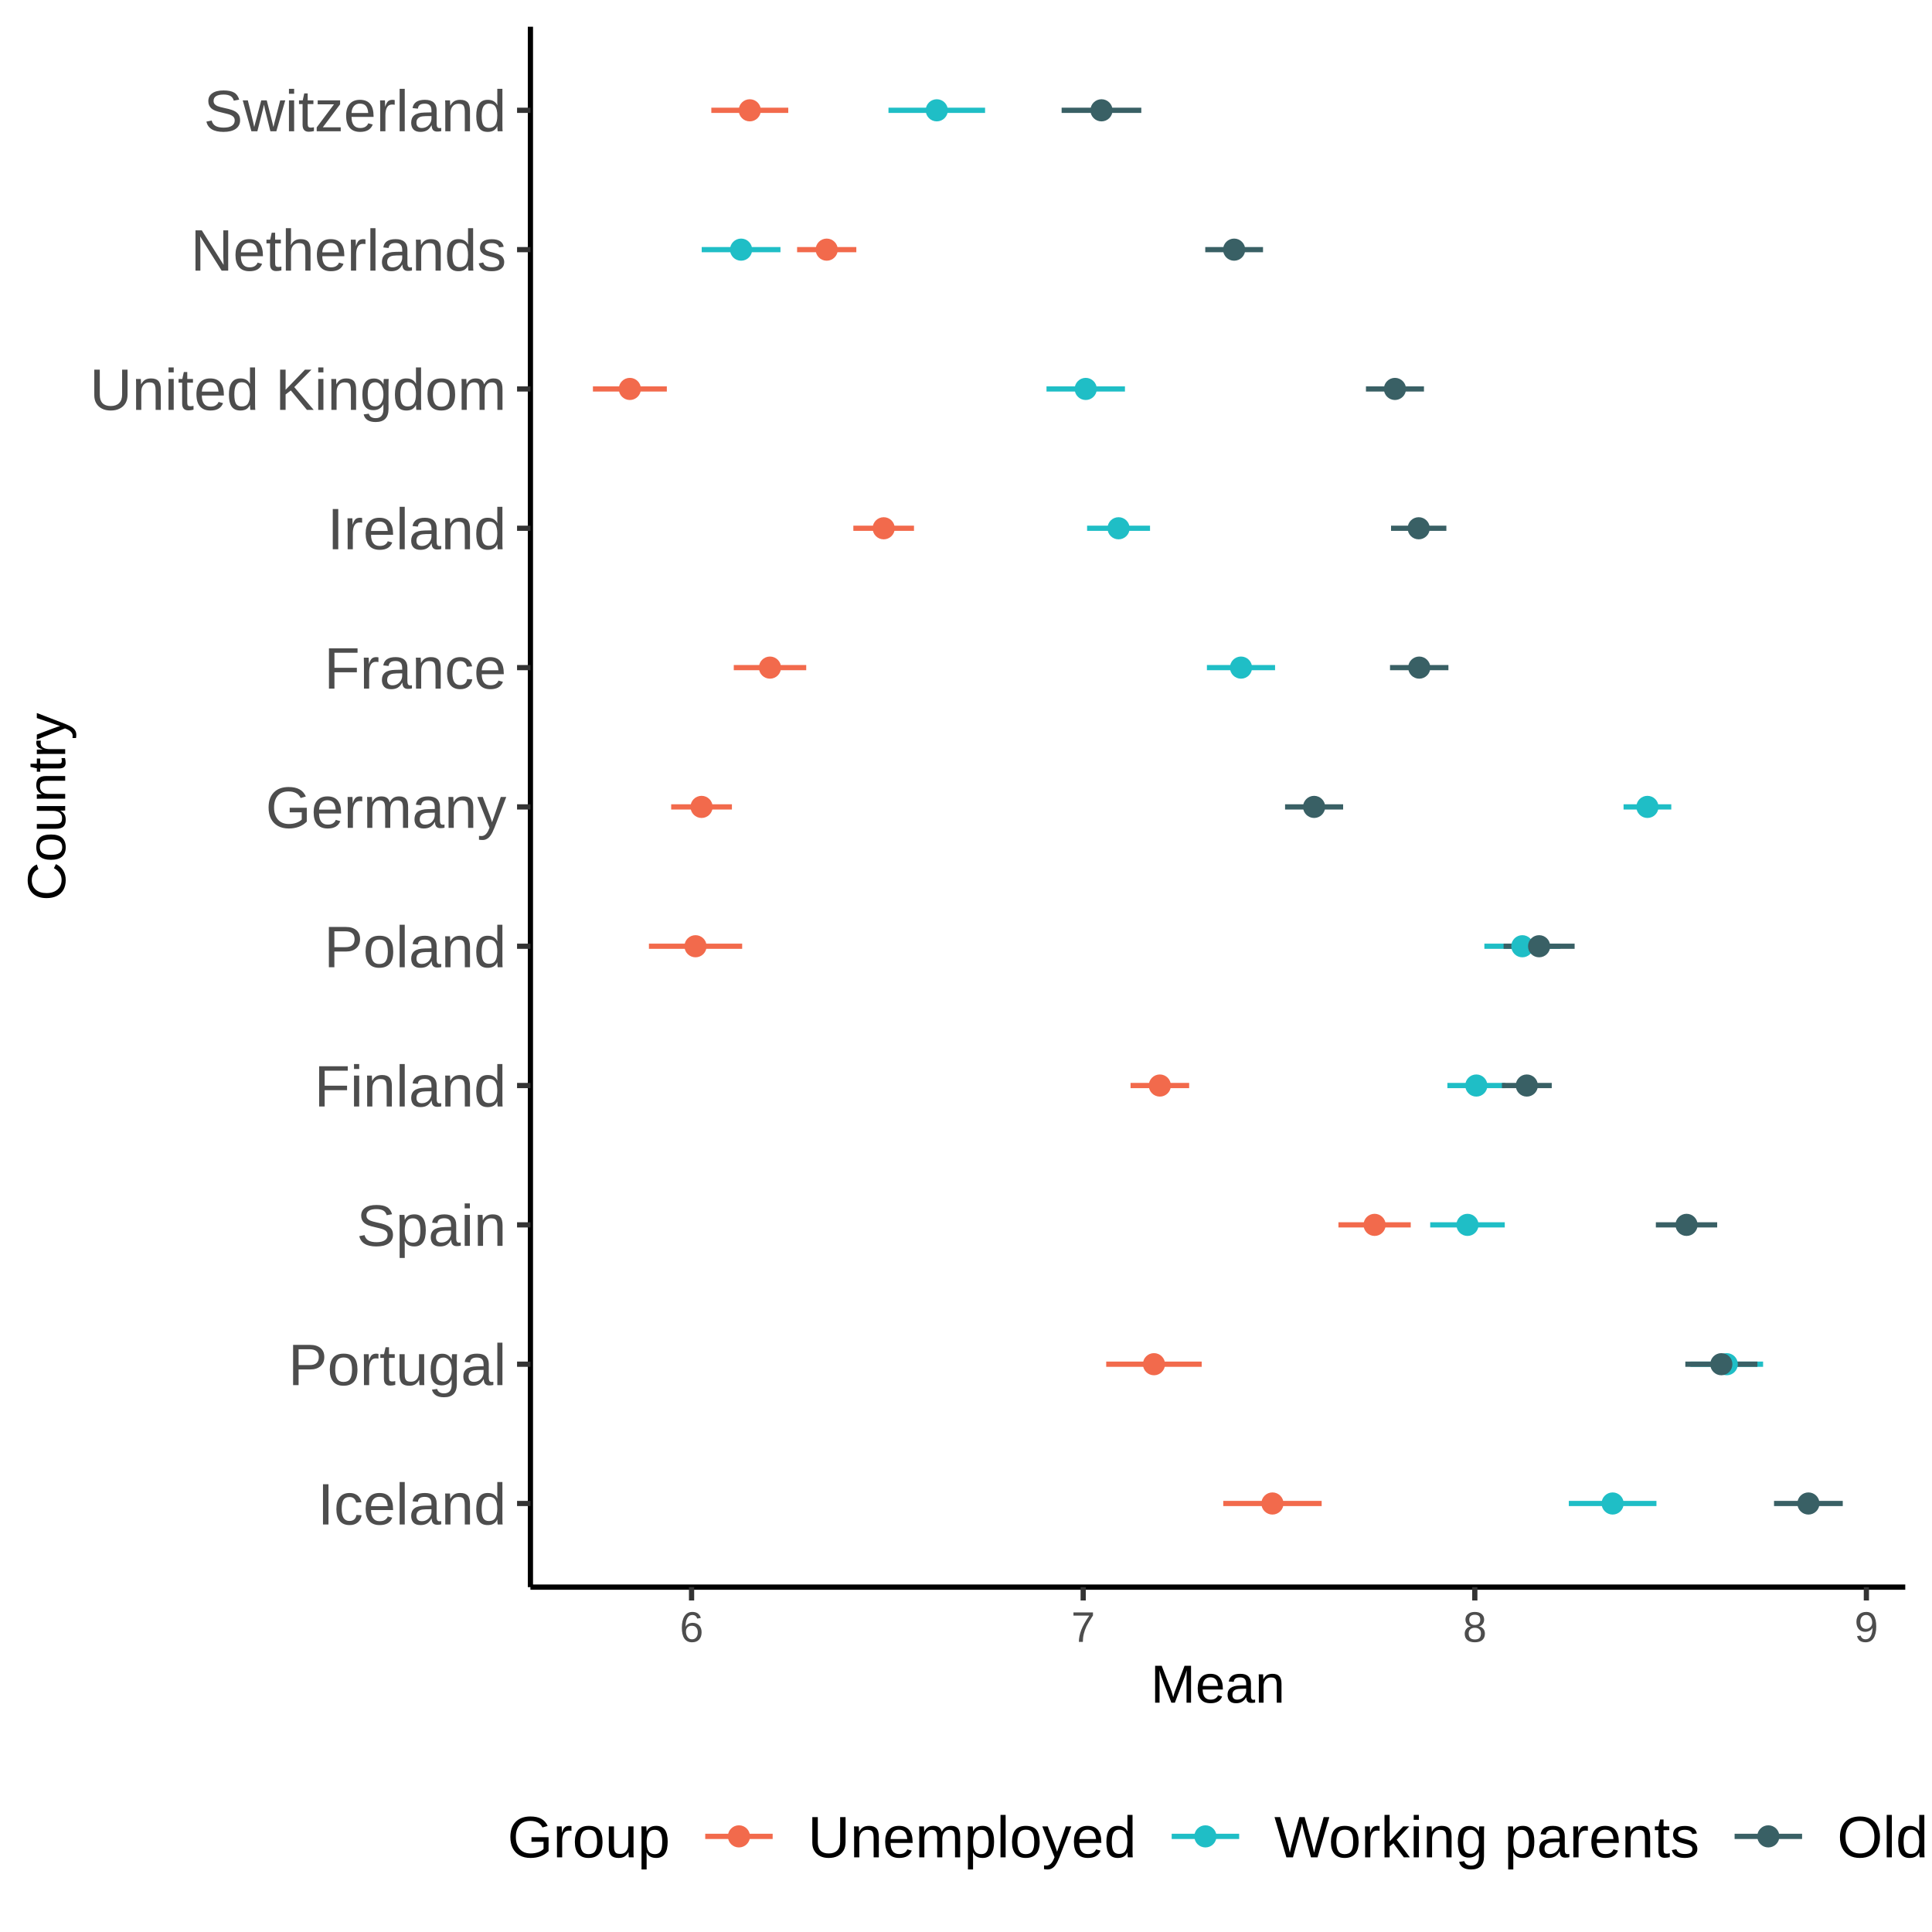
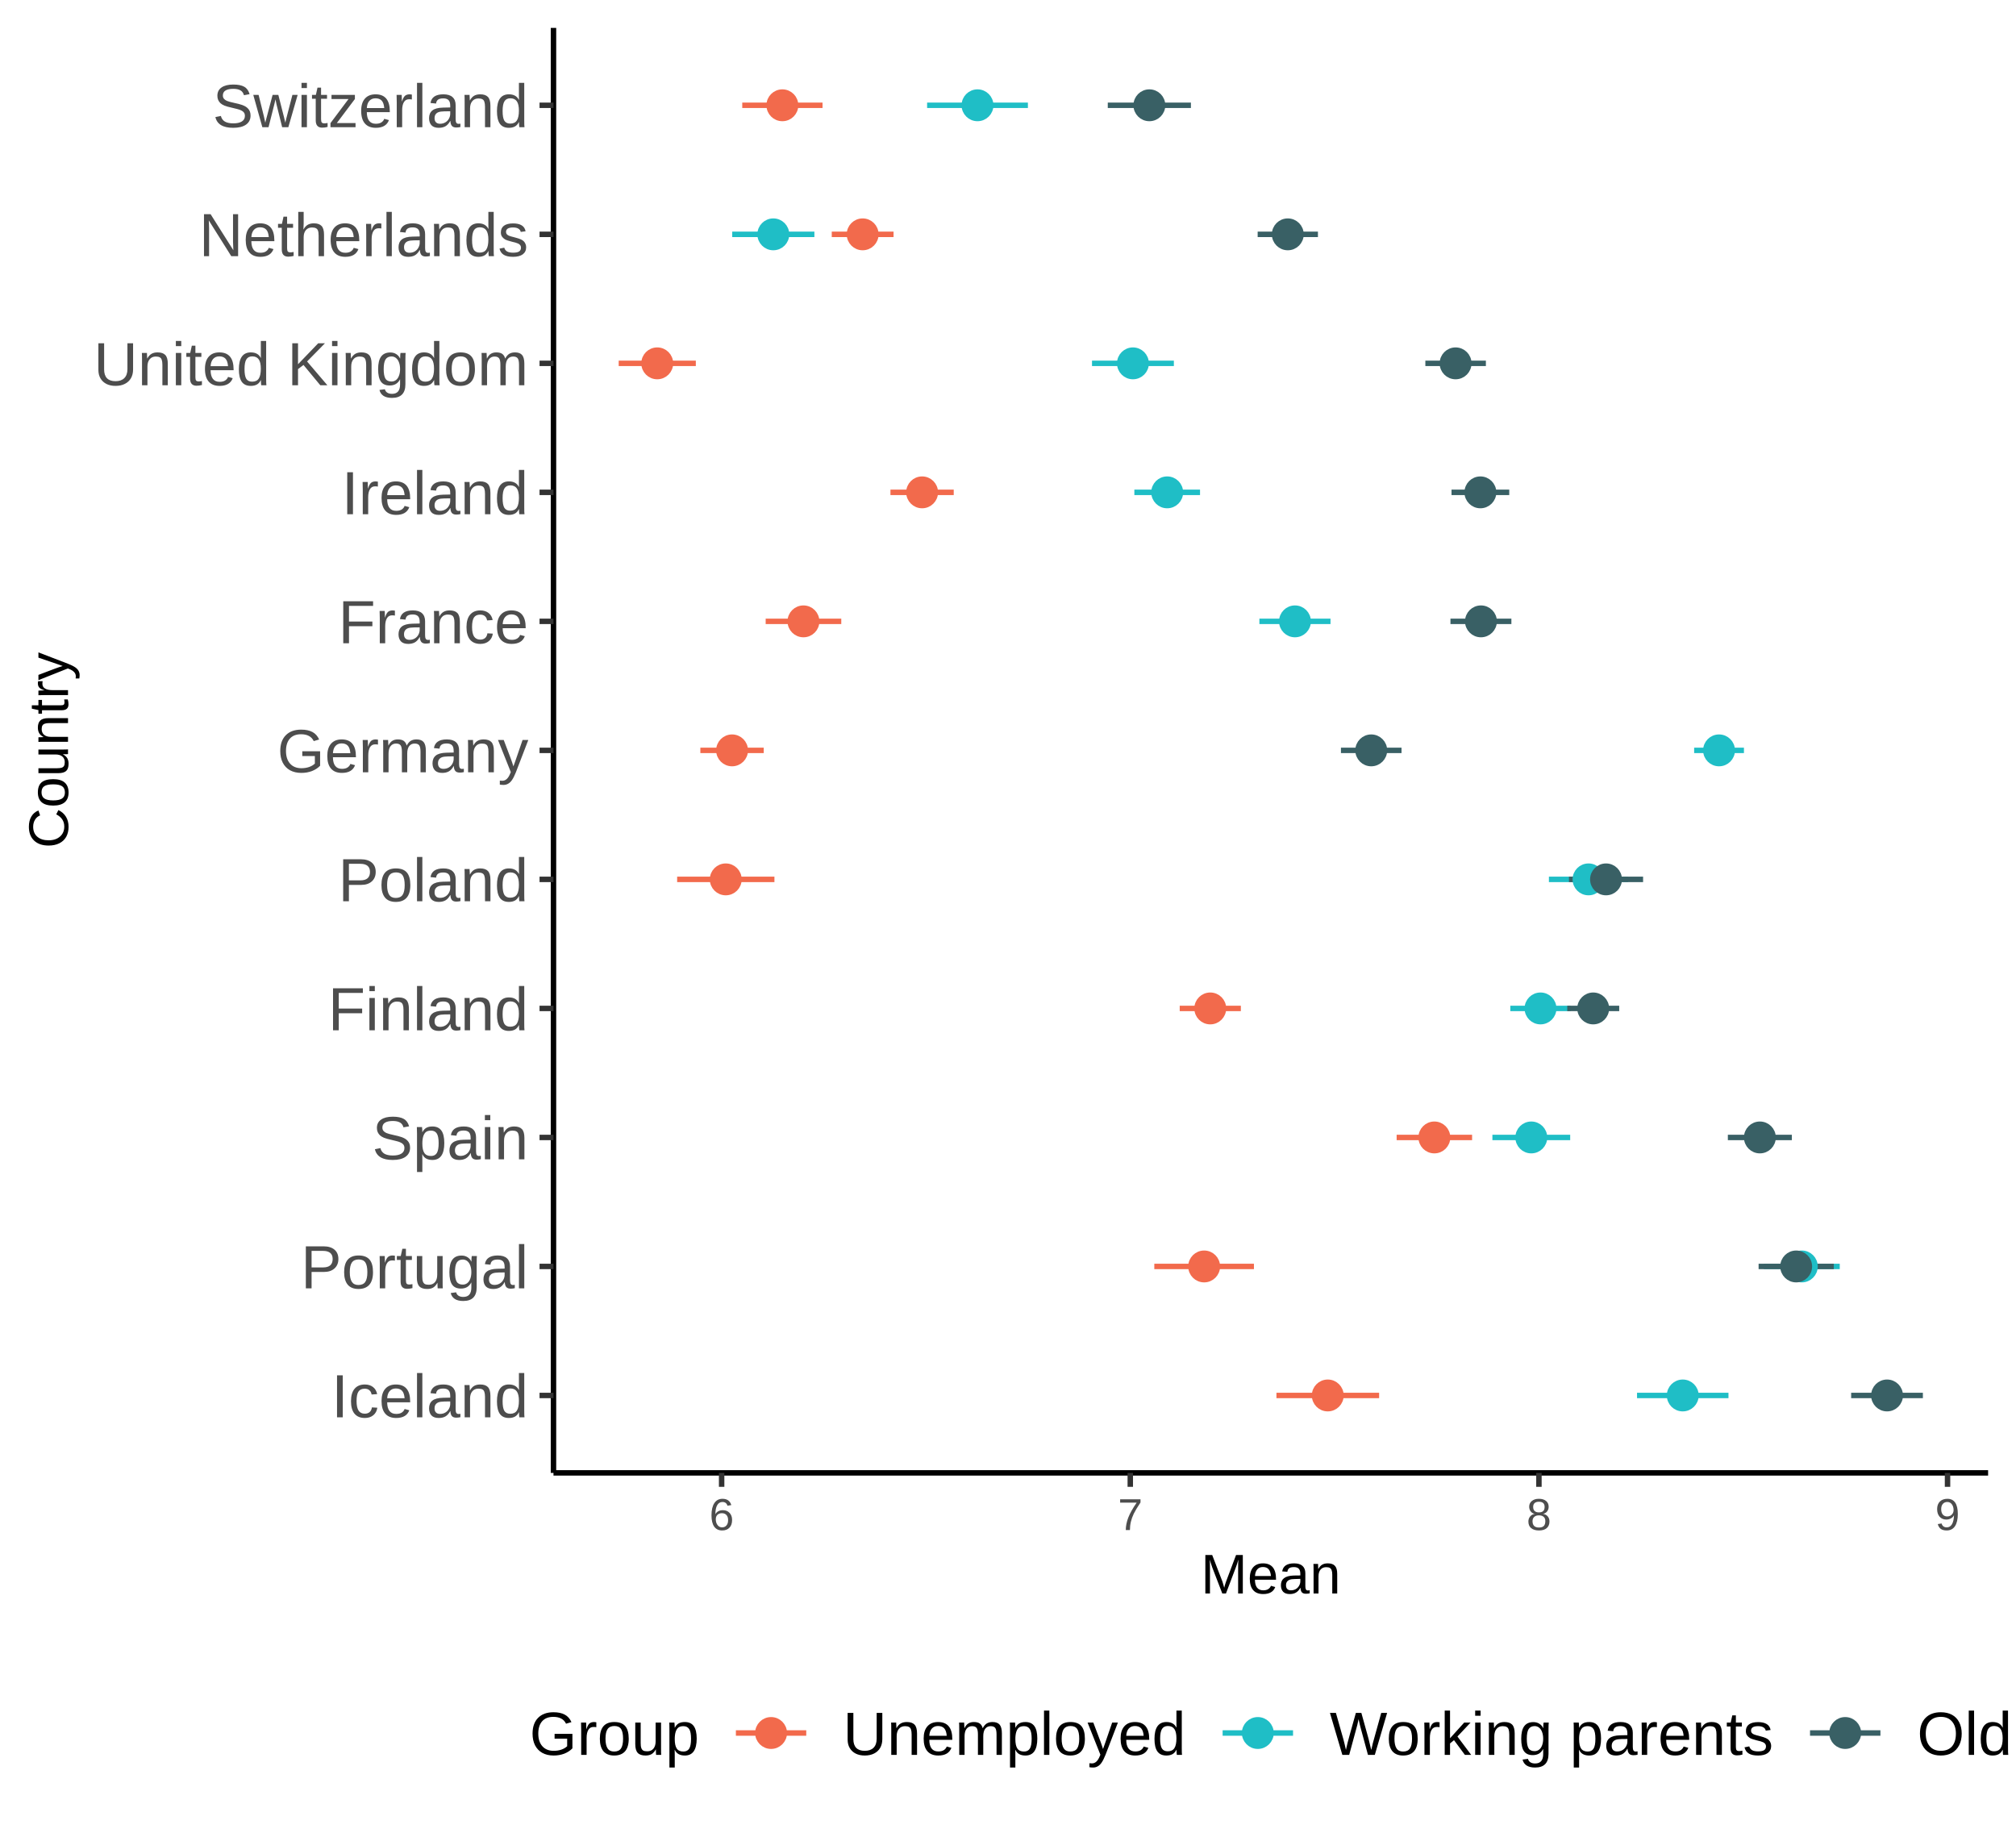
- <svg xmlns="http://www.w3.org/2000/svg" width="396.00pt" height="396.00pt" viewBox="0 0 396.00 396.00">
+ <svg xmlns="http://www.w3.org/2000/svg" width="396.00pt" height="360.00pt" viewBox="0 0 396.00 360.00">
  <g class="svglite">
    <defs>
      <style type="text/css">
    .svglite line, .svglite polyline, .svglite polygon, .svglite path, .svglite rect, .svglite circle {
      fill: none;
      stroke: #000000;
      stroke-linecap: round;
      stroke-linejoin: round;
      stroke-miterlimit: 10.00;
    }
    .svglite text {
      white-space: pre;
    }
    .svglite g.glyphgroup path {
      fill: inherit;
      stroke: none;
    }
  </style>
    </defs>
    <rect width="100%" height="100%" style="stroke: none; fill: #FFFFFF;" />
    <defs>
-       <clipPath id="cpMC4wMHwzOTYuMDB8MC4wMHwzOTYuMDA=">
-         <rect x="0.00" y="0.00" width="396.00" height="396.00" />
+       <clipPath id="cpMC4wMHwzOTYuMDB8MC4wMHwzNjAuMDA=">
+         <rect x="0.00" y="0.00" width="396.00" height="360.00" />
      </clipPath>
    </defs>
-     <g clip-path="url(#cpMC4wMHwzOTYuMDB8MC4wMHwzOTYuMDA=)">
-       <rect x="0" y="0.00" width="396.00" height="396.00" style="stroke-width: 1.07; stroke: #FFFFFF; fill: #FFFFFF;" />
+     <g clip-path="url(#cpMC4wMHwzOTYuMDB8MC4wMHwzNjAuMDA=)">
+       <rect x="0" y="0.00" width="396.00" height="360.00" style="stroke-width: 1.07; stroke: #FFFFFF; fill: #FFFFFF;" />
    </g>
    <defs>
-       <clipPath id="cpMTA4LjcyfDM5MC41Mnw1LjQ4fDMyNS4zMQ==">
-         <rect x="108.72" y="5.48" width="281.80" height="319.83" />
+       <clipPath id="cpMTA4LjcyfDM5MC41Mnw1LjQ4fDI4OS4zMQ==">
+         <rect x="108.72" y="5.48" width="281.80" height="283.83" />
      </clipPath>
    </defs>
-     <g clip-path="url(#cpMTA4LjcyfDM5MC41Mnw1LjQ4fDMyNS4zMQ==)">
-       <rect x="108.72" y="5.48" width="281.80" height="319.83" style="stroke-width: 1.07; stroke: none; fill: #FFFFFF;" />
-       <line x1="296.67" y1="222.50" x2="308.54" y2="222.50" style="stroke-width: 1.07; stroke: #1FBEC6; stroke-linecap: butt;" />
-       <line x1="307.85" y1="222.50" x2="318.06" y2="222.50" style="stroke-width: 1.07; stroke: #396065; stroke-linecap: butt;" />
-       <line x1="231.73" y1="222.50" x2="243.74" y2="222.50" style="stroke-width: 1.07; stroke: #F26A4C; stroke-linecap: butt;" />
-       <line x1="247.38" y1="136.84" x2="261.35" y2="136.84" style="stroke-width: 1.07; stroke: #1FBEC6; stroke-linecap: butt;" />
-       <line x1="284.91" y1="136.84" x2="296.88" y2="136.84" style="stroke-width: 1.07; stroke: #396065; stroke-linecap: butt;" />
-       <line x1="150.40" y1="136.84" x2="165.25" y2="136.84" style="stroke-width: 1.07; stroke: #F26A4C; stroke-linecap: butt;" />
-       <line x1="332.78" y1="165.39" x2="342.56" y2="165.39" style="stroke-width: 1.07; stroke: #1FBEC6; stroke-linecap: butt;" />
-       <line x1="263.40" y1="165.39" x2="275.30" y2="165.39" style="stroke-width: 1.07; stroke: #396065; stroke-linecap: butt;" />
-       <line x1="137.57" y1="165.39" x2="150.02" y2="165.39" style="stroke-width: 1.07; stroke: #F26A4C; stroke-linecap: butt;" />
-       <line x1="321.56" y1="308.17" x2="339.52" y2="308.17" style="stroke-width: 1.07; stroke: #1FBEC6; stroke-linecap: butt;" />
-       <line x1="363.62" y1="308.17" x2="377.71" y2="308.17" style="stroke-width: 1.07; stroke: #396065; stroke-linecap: butt;" />
-       <line x1="250.73" y1="308.17" x2="270.90" y2="308.17" style="stroke-width: 1.07; stroke: #F26A4C; stroke-linecap: butt;" />
-       <line x1="222.82" y1="108.28" x2="235.72" y2="108.28" style="stroke-width: 1.07; stroke: #1FBEC6; stroke-linecap: butt;" />
-       <line x1="285.12" y1="108.28" x2="296.46" y2="108.28" style="stroke-width: 1.07; stroke: #396065; stroke-linecap: butt;" />
-       <line x1="174.91" y1="108.28" x2="187.34" y2="108.28" style="stroke-width: 1.07; stroke: #F26A4C; stroke-linecap: butt;" />
-       <line x1="143.83" y1="51.17" x2="159.97" y2="51.17" style="stroke-width: 1.07; stroke: #1FBEC6; stroke-linecap: butt;" />
-       <line x1="247.04" y1="51.17" x2="258.88" y2="51.17" style="stroke-width: 1.07; stroke: #396065; stroke-linecap: butt;" />
-       <line x1="163.38" y1="51.17" x2="175.52" y2="51.17" style="stroke-width: 1.07; stroke: #F26A4C; stroke-linecap: butt;" />
-       <line x1="304.25" y1="193.95" x2="319.82" y2="193.95" style="stroke-width: 1.07; stroke: #1FBEC6; stroke-linecap: butt;" />
-       <line x1="308.19" y1="193.95" x2="322.75" y2="193.95" style="stroke-width: 1.07; stroke: #396065; stroke-linecap: butt;" />
-       <line x1="133.01" y1="193.95" x2="152.12" y2="193.95" style="stroke-width: 1.07; stroke: #F26A4C; stroke-linecap: butt;" />
-       <line x1="346.48" y1="279.62" x2="361.38" y2="279.62" style="stroke-width: 1.07; stroke: #1FBEC6; stroke-linecap: butt;" />
-       <line x1="345.44" y1="279.62" x2="360.21" y2="279.62" style="stroke-width: 1.07; stroke: #396065; stroke-linecap: butt;" />
-       <line x1="226.74" y1="279.62" x2="246.31" y2="279.62" style="stroke-width: 1.07; stroke: #F26A4C; stroke-linecap: butt;" />
-       <line x1="293.15" y1="251.06" x2="308.43" y2="251.06" style="stroke-width: 1.07; stroke: #1FBEC6; stroke-linecap: butt;" />
-       <line x1="339.40" y1="251.06" x2="351.97" y2="251.06" style="stroke-width: 1.07; stroke: #396065; stroke-linecap: butt;" />
-       <line x1="274.34" y1="251.06" x2="289.16" y2="251.06" style="stroke-width: 1.07; stroke: #F26A4C; stroke-linecap: butt;" />
-       <line x1="182.11" y1="22.61" x2="201.91" y2="22.61" style="stroke-width: 1.07; stroke: #1FBEC6; stroke-linecap: butt;" />
-       <line x1="217.60" y1="22.61" x2="233.93" y2="22.61" style="stroke-width: 1.07; stroke: #396065; stroke-linecap: butt;" />
-       <line x1="145.80" y1="22.61" x2="161.57" y2="22.61" style="stroke-width: 1.07; stroke: #F26A4C; stroke-linecap: butt;" />
-       <line x1="214.50" y1="79.72" x2="230.58" y2="79.72" style="stroke-width: 1.07; stroke: #1FBEC6; stroke-linecap: butt;" />
-       <line x1="279.98" y1="79.72" x2="291.87" y2="79.72" style="stroke-width: 1.07; stroke: #396065; stroke-linecap: butt;" />
-       <line x1="121.53" y1="79.72" x2="136.68" y2="79.72" style="stroke-width: 1.07; stroke: #F26A4C; stroke-linecap: butt;" />
-       <circle cx="302.60" cy="222.50" r="1.56" style="stroke-width: 1.42; stroke: #1FBEC6; fill: #1FBEC6;" />
-       <circle cx="312.95" cy="222.50" r="1.56" style="stroke-width: 1.42; stroke: #396065; fill: #396065;" />
-       <circle cx="237.73" cy="222.50" r="1.56" style="stroke-width: 1.42; stroke: #F26A4C; fill: #F26A4C;" />
-       <circle cx="254.37" cy="136.84" r="1.56" style="stroke-width: 1.42; stroke: #1FBEC6; fill: #1FBEC6;" />
-       <circle cx="290.90" cy="136.84" r="1.56" style="stroke-width: 1.42; stroke: #396065; fill: #396065;" />
-       <circle cx="157.82" cy="136.84" r="1.56" style="stroke-width: 1.42; stroke: #F26A4C; fill: #F26A4C;" />
-       <circle cx="337.67" cy="165.39" r="1.56" style="stroke-width: 1.42; stroke: #1FBEC6; fill: #1FBEC6;" />
-       <circle cx="269.35" cy="165.39" r="1.56" style="stroke-width: 1.42; stroke: #396065; fill: #396065;" />
-       <circle cx="143.80" cy="165.39" r="1.56" style="stroke-width: 1.42; stroke: #F26A4C; fill: #F26A4C;" />
-       <circle cx="330.54" cy="308.17" r="1.56" style="stroke-width: 1.42; stroke: #1FBEC6; fill: #1FBEC6;" />
-       <circle cx="370.67" cy="308.17" r="1.56" style="stroke-width: 1.42; stroke: #396065; fill: #396065;" />
-       <circle cx="260.81" cy="308.17" r="1.56" style="stroke-width: 1.42; stroke: #F26A4C; fill: #F26A4C;" />
-       <circle cx="229.27" cy="108.28" r="1.56" style="stroke-width: 1.42; stroke: #1FBEC6; fill: #1FBEC6;" />
-       <circle cx="290.79" cy="108.28" r="1.56" style="stroke-width: 1.42; stroke: #396065; fill: #396065;" />
-       <circle cx="181.13" cy="108.28" r="1.56" style="stroke-width: 1.42; stroke: #F26A4C; fill: #F26A4C;" />
-       <circle cx="151.90" cy="51.17" r="1.56" style="stroke-width: 1.42; stroke: #1FBEC6; fill: #1FBEC6;" />
-       <circle cx="252.96" cy="51.17" r="1.56" style="stroke-width: 1.42; stroke: #396065; fill: #396065;" />
-       <circle cx="169.45" cy="51.17" r="1.56" style="stroke-width: 1.42; stroke: #F26A4C; fill: #F26A4C;" />
-       <circle cx="312.03" cy="193.95" r="1.56" style="stroke-width: 1.42; stroke: #1FBEC6; fill: #1FBEC6;" />
-       <circle cx="315.47" cy="193.95" r="1.56" style="stroke-width: 1.42; stroke: #396065; fill: #396065;" />
-       <circle cx="142.56" cy="193.95" r="1.56" style="stroke-width: 1.42; stroke: #F26A4C; fill: #F26A4C;" />
-       <circle cx="353.93" cy="279.62" r="1.56" style="stroke-width: 1.42; stroke: #1FBEC6; fill: #1FBEC6;" />
-       <circle cx="352.82" cy="279.62" r="1.56" style="stroke-width: 1.42; stroke: #396065; fill: #396065;" />
-       <circle cx="236.53" cy="279.62" r="1.56" style="stroke-width: 1.42; stroke: #F26A4C; fill: #F26A4C;" />
-       <circle cx="300.79" cy="251.06" r="1.56" style="stroke-width: 1.42; stroke: #1FBEC6; fill: #1FBEC6;" />
-       <circle cx="345.69" cy="251.06" r="1.56" style="stroke-width: 1.42; stroke: #396065; fill: #396065;" />
-       <circle cx="281.75" cy="251.06" r="1.56" style="stroke-width: 1.42; stroke: #F26A4C; fill: #F26A4C;" />
-       <circle cx="192.01" cy="22.61" r="1.56" style="stroke-width: 1.42; stroke: #1FBEC6; fill: #1FBEC6;" />
-       <circle cx="225.77" cy="22.61" r="1.56" style="stroke-width: 1.42; stroke: #396065; fill: #396065;" />
-       <circle cx="153.68" cy="22.61" r="1.56" style="stroke-width: 1.42; stroke: #F26A4C; fill: #F26A4C;" />
-       <circle cx="222.54" cy="79.72" r="1.56" style="stroke-width: 1.42; stroke: #1FBEC6; fill: #1FBEC6;" />
-       <circle cx="285.92" cy="79.72" r="1.56" style="stroke-width: 1.42; stroke: #396065; fill: #396065;" />
-       <circle cx="129.10" cy="79.72" r="1.56" style="stroke-width: 1.42; stroke: #F26A4C; fill: #F26A4C;" />
+     <g clip-path="url(#cpMTA4LjcyfDM5MC41Mnw1LjQ4fDI4OS4zMQ==)">
+       <rect x="108.72" y="5.48" width="281.80" height="283.83" style="stroke-width: 1.07; stroke: none; fill: #FFFFFF;" />
+       <line x1="296.67" y1="198.08" x2="308.54" y2="198.08" style="stroke-width: 1.07; stroke: #1FBEC6; stroke-linecap: butt;" />
+       <line x1="307.85" y1="198.08" x2="318.06" y2="198.08" style="stroke-width: 1.07; stroke: #396065; stroke-linecap: butt;" />
+       <line x1="231.73" y1="198.08" x2="243.74" y2="198.08" style="stroke-width: 1.07; stroke: #F26A4C; stroke-linecap: butt;" />
+       <line x1="247.38" y1="122.05" x2="261.35" y2="122.05" style="stroke-width: 1.07; stroke: #1FBEC6; stroke-linecap: butt;" />
+       <line x1="284.91" y1="122.05" x2="296.88" y2="122.05" style="stroke-width: 1.07; stroke: #396065; stroke-linecap: butt;" />
+       <line x1="150.40" y1="122.05" x2="165.25" y2="122.05" style="stroke-width: 1.07; stroke: #F26A4C; stroke-linecap: butt;" />
+       <line x1="332.78" y1="147.39" x2="342.56" y2="147.39" style="stroke-width: 1.07; stroke: #1FBEC6; stroke-linecap: butt;" />
+       <line x1="263.40" y1="147.39" x2="275.30" y2="147.39" style="stroke-width: 1.07; stroke: #396065; stroke-linecap: butt;" />
+       <line x1="137.57" y1="147.39" x2="150.02" y2="147.39" style="stroke-width: 1.07; stroke: #F26A4C; stroke-linecap: butt;" />
+       <line x1="321.56" y1="274.10" x2="339.52" y2="274.10" style="stroke-width: 1.07; stroke: #1FBEC6; stroke-linecap: butt;" />
+       <line x1="363.62" y1="274.10" x2="377.71" y2="274.10" style="stroke-width: 1.07; stroke: #396065; stroke-linecap: butt;" />
+       <line x1="250.73" y1="274.10" x2="270.90" y2="274.10" style="stroke-width: 1.07; stroke: #F26A4C; stroke-linecap: butt;" />
+       <line x1="222.82" y1="96.71" x2="235.72" y2="96.71" style="stroke-width: 1.07; stroke: #1FBEC6; stroke-linecap: butt;" />
+       <line x1="285.12" y1="96.71" x2="296.46" y2="96.71" style="stroke-width: 1.07; stroke: #396065; stroke-linecap: butt;" />
+       <line x1="174.91" y1="96.71" x2="187.34" y2="96.71" style="stroke-width: 1.07; stroke: #F26A4C; stroke-linecap: butt;" />
+       <line x1="143.83" y1="46.03" x2="159.97" y2="46.03" style="stroke-width: 1.07; stroke: #1FBEC6; stroke-linecap: butt;" />
+       <line x1="247.04" y1="46.03" x2="258.88" y2="46.03" style="stroke-width: 1.07; stroke: #396065; stroke-linecap: butt;" />
+       <line x1="163.38" y1="46.03" x2="175.52" y2="46.03" style="stroke-width: 1.07; stroke: #F26A4C; stroke-linecap: butt;" />
+       <line x1="304.25" y1="172.73" x2="319.82" y2="172.73" style="stroke-width: 1.07; stroke: #1FBEC6; stroke-linecap: butt;" />
+       <line x1="308.19" y1="172.73" x2="322.75" y2="172.73" style="stroke-width: 1.07; stroke: #396065; stroke-linecap: butt;" />
+       <line x1="133.01" y1="172.73" x2="152.12" y2="172.73" style="stroke-width: 1.07; stroke: #F26A4C; stroke-linecap: butt;" />
+       <line x1="346.48" y1="248.76" x2="361.38" y2="248.76" style="stroke-width: 1.07; stroke: #1FBEC6; stroke-linecap: butt;" />
+       <line x1="345.44" y1="248.76" x2="360.21" y2="248.76" style="stroke-width: 1.07; stroke: #396065; stroke-linecap: butt;" />
+       <line x1="226.74" y1="248.76" x2="246.31" y2="248.76" style="stroke-width: 1.07; stroke: #F26A4C; stroke-linecap: butt;" />
+       <line x1="293.15" y1="223.42" x2="308.43" y2="223.42" style="stroke-width: 1.07; stroke: #1FBEC6; stroke-linecap: butt;" />
+       <line x1="339.40" y1="223.42" x2="351.97" y2="223.42" style="stroke-width: 1.07; stroke: #396065; stroke-linecap: butt;" />
+       <line x1="274.34" y1="223.42" x2="289.16" y2="223.42" style="stroke-width: 1.07; stroke: #F26A4C; stroke-linecap: butt;" />
+       <line x1="182.11" y1="20.68" x2="201.91" y2="20.68" style="stroke-width: 1.07; stroke: #1FBEC6; stroke-linecap: butt;" />
+       <line x1="217.60" y1="20.68" x2="233.93" y2="20.68" style="stroke-width: 1.07; stroke: #396065; stroke-linecap: butt;" />
+       <line x1="145.80" y1="20.68" x2="161.57" y2="20.68" style="stroke-width: 1.07; stroke: #F26A4C; stroke-linecap: butt;" />
+       <line x1="214.50" y1="71.37" x2="230.58" y2="71.37" style="stroke-width: 1.07; stroke: #1FBEC6; stroke-linecap: butt;" />
+       <line x1="279.98" y1="71.37" x2="291.87" y2="71.37" style="stroke-width: 1.07; stroke: #396065; stroke-linecap: butt;" />
+       <line x1="121.53" y1="71.37" x2="136.68" y2="71.37" style="stroke-width: 1.07; stroke: #F26A4C; stroke-linecap: butt;" />
+       <circle cx="302.60" cy="198.08" r="2.42" style="stroke-width: 1.42; stroke: #1FBEC6; fill: #1FBEC6;" />
+       <circle cx="312.95" cy="198.08" r="2.42" style="stroke-width: 1.42; stroke: #396065; fill: #396065;" />
+       <circle cx="237.73" cy="198.08" r="2.42" style="stroke-width: 1.42; stroke: #F26A4C; fill: #F26A4C;" />
+       <circle cx="254.37" cy="122.05" r="2.42" style="stroke-width: 1.42; stroke: #1FBEC6; fill: #1FBEC6;" />
+       <circle cx="290.90" cy="122.05" r="2.42" style="stroke-width: 1.42; stroke: #396065; fill: #396065;" />
+       <circle cx="157.82" cy="122.05" r="2.42" style="stroke-width: 1.42; stroke: #F26A4C; fill: #F26A4C;" />
+       <circle cx="337.67" cy="147.39" r="2.42" style="stroke-width: 1.42; stroke: #1FBEC6; fill: #1FBEC6;" />
+       <circle cx="269.35" cy="147.39" r="2.42" style="stroke-width: 1.42; stroke: #396065; fill: #396065;" />
+       <circle cx="143.80" cy="147.39" r="2.42" style="stroke-width: 1.42; stroke: #F26A4C; fill: #F26A4C;" />
+       <circle cx="330.54" cy="274.10" r="2.42" style="stroke-width: 1.42; stroke: #1FBEC6; fill: #1FBEC6;" />
+       <circle cx="370.67" cy="274.10" r="2.42" style="stroke-width: 1.42; stroke: #396065; fill: #396065;" />
+       <circle cx="260.81" cy="274.10" r="2.42" style="stroke-width: 1.42; stroke: #F26A4C; fill: #F26A4C;" />
+       <circle cx="229.27" cy="96.71" r="2.42" style="stroke-width: 1.42; stroke: #1FBEC6; fill: #1FBEC6;" />
+       <circle cx="290.79" cy="96.71" r="2.42" style="stroke-width: 1.42; stroke: #396065; fill: #396065;" />
+       <circle cx="181.13" cy="96.71" r="2.42" style="stroke-width: 1.42; stroke: #F26A4C; fill: #F26A4C;" />
+       <circle cx="151.90" cy="46.03" r="2.42" style="stroke-width: 1.42; stroke: #1FBEC6; fill: #1FBEC6;" />
+       <circle cx="252.96" cy="46.03" r="2.42" style="stroke-width: 1.42; stroke: #396065; fill: #396065;" />
+       <circle cx="169.45" cy="46.03" r="2.42" style="stroke-width: 1.42; stroke: #F26A4C; fill: #F26A4C;" />
+       <circle cx="312.03" cy="172.73" r="2.42" style="stroke-width: 1.42; stroke: #1FBEC6; fill: #1FBEC6;" />
+       <circle cx="315.47" cy="172.73" r="2.42" style="stroke-width: 1.42; stroke: #396065; fill: #396065;" />
+       <circle cx="142.56" cy="172.73" r="2.42" style="stroke-width: 1.42; stroke: #F26A4C; fill: #F26A4C;" />
+       <circle cx="353.93" cy="248.76" r="2.42" style="stroke-width: 1.42; stroke: #1FBEC6; fill: #1FBEC6;" />
+       <circle cx="352.82" cy="248.76" r="2.42" style="stroke-width: 1.42; stroke: #396065; fill: #396065;" />
+       <circle cx="236.53" cy="248.76" r="2.42" style="stroke-width: 1.42; stroke: #F26A4C; fill: #F26A4C;" />
+       <circle cx="300.79" cy="223.42" r="2.42" style="stroke-width: 1.42; stroke: #1FBEC6; fill: #1FBEC6;" />
+       <circle cx="345.69" cy="223.42" r="2.42" style="stroke-width: 1.42; stroke: #396065; fill: #396065;" />
+       <circle cx="281.75" cy="223.42" r="2.42" style="stroke-width: 1.42; stroke: #F26A4C; fill: #F26A4C;" />
+       <circle cx="192.01" cy="20.68" r="2.42" style="stroke-width: 1.42; stroke: #1FBEC6; fill: #1FBEC6;" />
+       <circle cx="225.77" cy="20.68" r="2.42" style="stroke-width: 1.42; stroke: #396065; fill: #396065;" />
+       <circle cx="153.68" cy="20.68" r="2.42" style="stroke-width: 1.42; stroke: #F26A4C; fill: #F26A4C;" />
+       <circle cx="222.54" cy="71.37" r="2.42" style="stroke-width: 1.42; stroke: #1FBEC6; fill: #1FBEC6;" />
+       <circle cx="285.92" cy="71.37" r="2.42" style="stroke-width: 1.42; stroke: #396065; fill: #396065;" />
+       <circle cx="129.10" cy="71.37" r="2.42" style="stroke-width: 1.42; stroke: #F26A4C; fill: #F26A4C;" />
    </g>
-     <g clip-path="url(#cpMC4wMHwzOTYuMDB8MC4wMHwzOTYuMDA=)">
-       <polyline points="108.72,325.31 108.72,5.48 " style="stroke-width: 1.07; stroke-linecap: butt;" />
-       <text x="103.79" y="312.47" text-anchor="end" style="font-size: 12.00px;fill: #4D4D4D; font-family: &quot;Arial&quot;;" textLength="38.69px" lengthAdjust="spacingAndGlyphs">Iceland</text>
-       <text x="103.79" y="283.91" text-anchor="end" style="font-size: 12.00px;fill: #4D4D4D; font-family: &quot;Arial&quot;;" textLength="44.69px" lengthAdjust="spacingAndGlyphs">Portugal</text>
-       <text x="103.79" y="255.36" text-anchor="end" style="font-size: 12.00px;fill: #4D4D4D; font-family: &quot;Arial&quot;;" textLength="30.69px" lengthAdjust="spacingAndGlyphs">Spain</text>
-       <text x="103.79" y="226.80" text-anchor="end" style="font-size: 12.00px;fill: #4D4D4D; font-family: &quot;Arial&quot;;" textLength="39.36px" lengthAdjust="spacingAndGlyphs">Finland</text>
-       <text x="103.79" y="198.25" text-anchor="end" style="font-size: 12.00px;fill: #4D4D4D; font-family: &quot;Arial&quot;;" textLength="37.36px" lengthAdjust="spacingAndGlyphs">Poland</text>
-       <text x="103.79" y="169.69" text-anchor="end" style="font-size: 12.00px;fill: #4D4D4D; font-family: &quot;Arial&quot;;" textLength="49.34px" lengthAdjust="spacingAndGlyphs">Germany</text>
-       <text x="103.79" y="141.14" text-anchor="end" style="font-size: 12.00px;fill: #4D4D4D; font-family: &quot;Arial&quot;;" textLength="37.34px" lengthAdjust="spacingAndGlyphs">France</text>
-       <text x="103.79" y="112.58" text-anchor="end" style="font-size: 12.00px;fill: #4D4D4D; font-family: &quot;Arial&quot;;" textLength="36.69px" lengthAdjust="spacingAndGlyphs">Ireland</text>
-       <text x="103.79" y="84.02" text-anchor="end" style="font-size: 12.00px;fill: #4D4D4D; font-family: &quot;Arial&quot;;" textLength="85.38px" lengthAdjust="spacingAndGlyphs">United Kingdom</text>
-       <text x="103.79" y="55.47" text-anchor="end" style="font-size: 12.00px;fill: #4D4D4D; font-family: &quot;Arial&quot;;" textLength="64.70px" lengthAdjust="spacingAndGlyphs">Netherlands</text>
-       <text x="103.79" y="26.91" text-anchor="end" style="font-size: 12.00px;fill: #4D4D4D; font-family: &quot;Arial&quot;;" textLength="62.03px" lengthAdjust="spacingAndGlyphs">Switzerland</text>
-       <polyline points="105.98,308.17 108.72,308.17 " style="stroke-width: 1.07; stroke: #333333; stroke-linecap: butt;" />
-       <polyline points="105.98,279.62 108.72,279.62 " style="stroke-width: 1.07; stroke: #333333; stroke-linecap: butt;" />
-       <polyline points="105.98,251.06 108.72,251.06 " style="stroke-width: 1.07; stroke: #333333; stroke-linecap: butt;" />
-       <polyline points="105.98,222.50 108.72,222.50 " style="stroke-width: 1.07; stroke: #333333; stroke-linecap: butt;" />
-       <polyline points="105.98,193.95 108.72,193.95 " style="stroke-width: 1.07; stroke: #333333; stroke-linecap: butt;" />
-       <polyline points="105.98,165.39 108.72,165.39 " style="stroke-width: 1.07; stroke: #333333; stroke-linecap: butt;" />
-       <polyline points="105.98,136.84 108.72,136.84 " style="stroke-width: 1.07; stroke: #333333; stroke-linecap: butt;" />
-       <polyline points="105.98,108.28 108.72,108.28 " style="stroke-width: 1.07; stroke: #333333; stroke-linecap: butt;" />
-       <polyline points="105.98,79.72 108.72,79.72 " style="stroke-width: 1.07; stroke: #333333; stroke-linecap: butt;" />
-       <polyline points="105.98,51.17 108.72,51.17 " style="stroke-width: 1.07; stroke: #333333; stroke-linecap: butt;" />
-       <polyline points="105.98,22.61 108.72,22.61 " style="stroke-width: 1.07; stroke: #333333; stroke-linecap: butt;" />
-       <polyline points="108.72,325.31 390.52,325.31 " style="stroke-width: 1.07; stroke-linecap: butt;" />
-       <polyline points="141.75,328.05 141.75,325.31 " style="stroke-width: 1.07; stroke: #333333; stroke-linecap: butt;" />
-       <polyline points="222.02,328.05 222.02,325.31 " style="stroke-width: 1.07; stroke: #333333; stroke-linecap: butt;" />
-       <polyline points="302.29,328.05 302.29,325.31 " style="stroke-width: 1.07; stroke: #333333; stroke-linecap: butt;" />
-       <polyline points="382.55,328.05 382.55,325.31 " style="stroke-width: 1.07; stroke: #333333; stroke-linecap: butt;" />
-       <text x="141.75" y="336.54" text-anchor="middle" style="font-size: 8.80px;fill: #4D4D4D; font-family: &quot;Arial&quot;;" textLength="4.89px" lengthAdjust="spacingAndGlyphs">6</text>
-       <text x="222.02" y="336.54" text-anchor="middle" style="font-size: 8.80px;fill: #4D4D4D; font-family: &quot;Arial&quot;;" textLength="4.89px" lengthAdjust="spacingAndGlyphs">7</text>
-       <text x="302.29" y="336.54" text-anchor="middle" style="font-size: 8.80px;fill: #4D4D4D; font-family: &quot;Arial&quot;;" textLength="4.89px" lengthAdjust="spacingAndGlyphs">8</text>
-       <text x="382.55" y="336.54" text-anchor="middle" style="font-size: 8.80px;fill: #4D4D4D; font-family: &quot;Arial&quot;;" textLength="4.89px" lengthAdjust="spacingAndGlyphs">9</text>
-       <text x="249.62" y="349.00" text-anchor="middle" style="font-size: 11.00px; font-family: &quot;Arial&quot;;" textLength="27.53px" lengthAdjust="spacingAndGlyphs">Mean</text>
-       <text transform="translate(13.36,165.39) rotate(-90)" text-anchor="middle" style="font-size: 11.00px; font-family: &quot;Arial&quot;;" textLength="38.53px" lengthAdjust="spacingAndGlyphs">Country</text>
-       <rect x="98.52" y="362.28" width="302.21" height="28.24" style="stroke-width: 1.07; stroke: none; fill: #FFFFFF;" />
-       <text x="104.00" y="380.70" style="font-size: 12.00px; font-family: &quot;Arial&quot;;" textLength="33.34px" lengthAdjust="spacingAndGlyphs">Group</text>
-       <rect x="142.82" y="367.76" width="17.28" height="17.28" style="stroke-width: 1.07; stroke: none; fill: #FFFFFF;" />
-       <line x1="144.55" y1="376.40" x2="158.37" y2="376.40" style="stroke-width: 1.07; stroke: #F26A4C; stroke-linecap: butt;" />
-       <circle cx="151.46" cy="376.40" r="1.56" style="stroke-width: 1.42; stroke: #F26A4C; fill: #F26A4C;" />
-       <rect x="238.43" y="367.76" width="17.28" height="17.28" style="stroke-width: 1.07; stroke: none; fill: #FFFFFF;" />
-       <line x1="240.16" y1="376.40" x2="253.99" y2="376.40" style="stroke-width: 1.07; stroke: #1FBEC6; stroke-linecap: butt;" />
-       <circle cx="247.07" cy="376.40" r="1.56" style="stroke-width: 1.42; stroke: #1FBEC6; fill: #1FBEC6;" />
-       <rect x="353.81" y="367.76" width="17.28" height="17.28" style="stroke-width: 1.07; stroke: none; fill: #FFFFFF;" />
-       <line x1="355.54" y1="376.40" x2="369.37" y2="376.40" style="stroke-width: 1.07; stroke: #396065; stroke-linecap: butt;" />
-       <circle cx="362.45" cy="376.40" r="1.56" style="stroke-width: 1.42; stroke: #396065; fill: #396065;" />
-       <text x="165.58" y="380.70" style="font-size: 12.00px; font-family: &quot;Arial&quot;;" textLength="67.38px" lengthAdjust="spacingAndGlyphs">Unemployed</text>
-       <text x="261.19" y="380.70" style="font-size: 12.00px; font-family: &quot;Arial&quot;;" textLength="87.14px" lengthAdjust="spacingAndGlyphs">Working parents</text>
-       <text x="376.57" y="380.70" style="font-size: 12.00px; font-family: &quot;Arial&quot;;" textLength="18.67px" lengthAdjust="spacingAndGlyphs">Old</text>
+     <g clip-path="url(#cpMC4wMHwzOTYuMDB8MC4wMHwzNjAuMDA=)">
+       <polyline points="108.72,289.31 108.72,5.48 " style="stroke-width: 1.07; stroke-linecap: butt;" />
+       <text x="103.79" y="278.40" text-anchor="end" style="font-size: 12.00px;fill: #4D4D4D; font-family: &quot;Arial&quot;;" textLength="38.69px" lengthAdjust="spacingAndGlyphs">Iceland</text>
+       <text x="103.79" y="253.06" text-anchor="end" style="font-size: 12.00px;fill: #4D4D4D; font-family: &quot;Arial&quot;;" textLength="44.69px" lengthAdjust="spacingAndGlyphs">Portugal</text>
+       <text x="103.79" y="227.72" text-anchor="end" style="font-size: 12.00px;fill: #4D4D4D; font-family: &quot;Arial&quot;;" textLength="30.69px" lengthAdjust="spacingAndGlyphs">Spain</text>
+       <text x="103.79" y="202.37" text-anchor="end" style="font-size: 12.00px;fill: #4D4D4D; font-family: &quot;Arial&quot;;" textLength="39.36px" lengthAdjust="spacingAndGlyphs">Finland</text>
+       <text x="103.79" y="177.03" text-anchor="end" style="font-size: 12.00px;fill: #4D4D4D; font-family: &quot;Arial&quot;;" textLength="37.36px" lengthAdjust="spacingAndGlyphs">Poland</text>
+       <text x="103.79" y="151.69" text-anchor="end" style="font-size: 12.00px;fill: #4D4D4D; font-family: &quot;Arial&quot;;" textLength="49.34px" lengthAdjust="spacingAndGlyphs">Germany</text>
+       <text x="103.79" y="126.35" text-anchor="end" style="font-size: 12.00px;fill: #4D4D4D; font-family: &quot;Arial&quot;;" textLength="37.34px" lengthAdjust="spacingAndGlyphs">France</text>
+       <text x="103.79" y="101.01" text-anchor="end" style="font-size: 12.00px;fill: #4D4D4D; font-family: &quot;Arial&quot;;" textLength="36.69px" lengthAdjust="spacingAndGlyphs">Ireland</text>
+       <text x="103.79" y="75.67" text-anchor="end" style="font-size: 12.00px;fill: #4D4D4D; font-family: &quot;Arial&quot;;" textLength="85.38px" lengthAdjust="spacingAndGlyphs">United Kingdom</text>
+       <text x="103.79" y="50.32" text-anchor="end" style="font-size: 12.00px;fill: #4D4D4D; font-family: &quot;Arial&quot;;" textLength="64.70px" lengthAdjust="spacingAndGlyphs">Netherlands</text>
+       <text x="103.79" y="24.98" text-anchor="end" style="font-size: 12.00px;fill: #4D4D4D; font-family: &quot;Arial&quot;;" textLength="62.03px" lengthAdjust="spacingAndGlyphs">Switzerland</text>
+       <polyline points="105.98,274.10 108.72,274.10 " style="stroke-width: 1.07; stroke: #333333; stroke-linecap: butt;" />
+       <polyline points="105.98,248.76 108.72,248.76 " style="stroke-width: 1.07; stroke: #333333; stroke-linecap: butt;" />
+       <polyline points="105.98,223.42 108.72,223.42 " style="stroke-width: 1.07; stroke: #333333; stroke-linecap: butt;" />
+       <polyline points="105.98,198.08 108.72,198.08 " style="stroke-width: 1.07; stroke: #333333; stroke-linecap: butt;" />
+       <polyline points="105.98,172.73 108.72,172.73 " style="stroke-width: 1.07; stroke: #333333; stroke-linecap: butt;" />
+       <polyline points="105.98,147.39 108.72,147.39 " style="stroke-width: 1.07; stroke: #333333; stroke-linecap: butt;" />
+       <polyline points="105.98,122.05 108.72,122.05 " style="stroke-width: 1.07; stroke: #333333; stroke-linecap: butt;" />
+       <polyline points="105.98,96.71 108.72,96.71 " style="stroke-width: 1.07; stroke: #333333; stroke-linecap: butt;" />
+       <polyline points="105.98,71.37 108.72,71.37 " style="stroke-width: 1.07; stroke: #333333; stroke-linecap: butt;" />
+       <polyline points="105.98,46.03 108.72,46.03 " style="stroke-width: 1.07; stroke: #333333; stroke-linecap: butt;" />
+       <polyline points="105.98,20.68 108.72,20.68 " style="stroke-width: 1.07; stroke: #333333; stroke-linecap: butt;" />
+       <polyline points="108.72,289.31 390.52,289.31 " style="stroke-width: 1.07; stroke-linecap: butt;" />
+       <polyline points="141.75,292.05 141.75,289.31 " style="stroke-width: 1.07; stroke: #333333; stroke-linecap: butt;" />
+       <polyline points="222.02,292.05 222.02,289.31 " style="stroke-width: 1.07; stroke: #333333; stroke-linecap: butt;" />
+       <polyline points="302.29,292.05 302.29,289.31 " style="stroke-width: 1.07; stroke: #333333; stroke-linecap: butt;" />
+       <polyline points="382.55,292.05 382.55,289.31 " style="stroke-width: 1.07; stroke: #333333; stroke-linecap: butt;" />
+       <text x="141.75" y="300.54" text-anchor="middle" style="font-size: 8.80px;fill: #4D4D4D; font-family: &quot;Arial&quot;;" textLength="4.89px" lengthAdjust="spacingAndGlyphs">6</text>
+       <text x="222.02" y="300.54" text-anchor="middle" style="font-size: 8.80px;fill: #4D4D4D; font-family: &quot;Arial&quot;;" textLength="4.89px" lengthAdjust="spacingAndGlyphs">7</text>
+       <text x="302.29" y="300.54" text-anchor="middle" style="font-size: 8.80px;fill: #4D4D4D; font-family: &quot;Arial&quot;;" textLength="4.89px" lengthAdjust="spacingAndGlyphs">8</text>
+       <text x="382.55" y="300.54" text-anchor="middle" style="font-size: 8.80px;fill: #4D4D4D; font-family: &quot;Arial&quot;;" textLength="4.89px" lengthAdjust="spacingAndGlyphs">9</text>
+       <text x="249.62" y="313.00" text-anchor="middle" style="font-size: 11.00px; font-family: &quot;Arial&quot;;" textLength="27.53px" lengthAdjust="spacingAndGlyphs">Mean</text>
+       <text transform="translate(13.36,147.39) rotate(-90)" text-anchor="middle" style="font-size: 11.00px; font-family: &quot;Arial&quot;;" textLength="38.53px" lengthAdjust="spacingAndGlyphs">Country</text>
+       <rect x="98.52" y="326.28" width="302.21" height="28.24" style="stroke-width: 1.07; stroke: none; fill: #FFFFFF;" />
+       <text x="104.00" y="344.70" style="font-size: 12.00px; font-family: &quot;Arial&quot;;" textLength="33.34px" lengthAdjust="spacingAndGlyphs">Group</text>
+       <rect x="142.82" y="331.76" width="17.28" height="17.28" style="stroke-width: 1.07; stroke: none; fill: #FFFFFF;" />
+       <line x1="144.55" y1="340.40" x2="158.37" y2="340.40" style="stroke-width: 1.07; stroke: #F26A4C; stroke-linecap: butt;" />
+       <circle cx="151.46" cy="340.40" r="2.42" style="stroke-width: 1.42; stroke: #F26A4C; fill: #F26A4C;" />
+       <rect x="238.43" y="331.76" width="17.28" height="17.28" style="stroke-width: 1.07; stroke: none; fill: #FFFFFF;" />
+       <line x1="240.16" y1="340.40" x2="253.99" y2="340.40" style="stroke-width: 1.07; stroke: #1FBEC6; stroke-linecap: butt;" />
+       <circle cx="247.07" cy="340.40" r="2.42" style="stroke-width: 1.42; stroke: #1FBEC6; fill: #1FBEC6;" />
+       <rect x="353.81" y="331.76" width="17.28" height="17.28" style="stroke-width: 1.07; stroke: none; fill: #FFFFFF;" />
+       <line x1="355.54" y1="340.40" x2="369.37" y2="340.40" style="stroke-width: 1.07; stroke: #396065; stroke-linecap: butt;" />
+       <circle cx="362.45" cy="340.40" r="2.42" style="stroke-width: 1.42; stroke: #396065; fill: #396065;" />
+       <text x="165.58" y="344.70" style="font-size: 12.00px; font-family: &quot;Arial&quot;;" textLength="67.38px" lengthAdjust="spacingAndGlyphs">Unemployed</text>
+       <text x="261.19" y="344.70" style="font-size: 12.00px; font-family: &quot;Arial&quot;;" textLength="87.14px" lengthAdjust="spacingAndGlyphs">Working parents</text>
+       <text x="376.57" y="344.70" style="font-size: 12.00px; font-family: &quot;Arial&quot;;" textLength="18.67px" lengthAdjust="spacingAndGlyphs">Old</text>
    </g>
  </g>
</svg>
